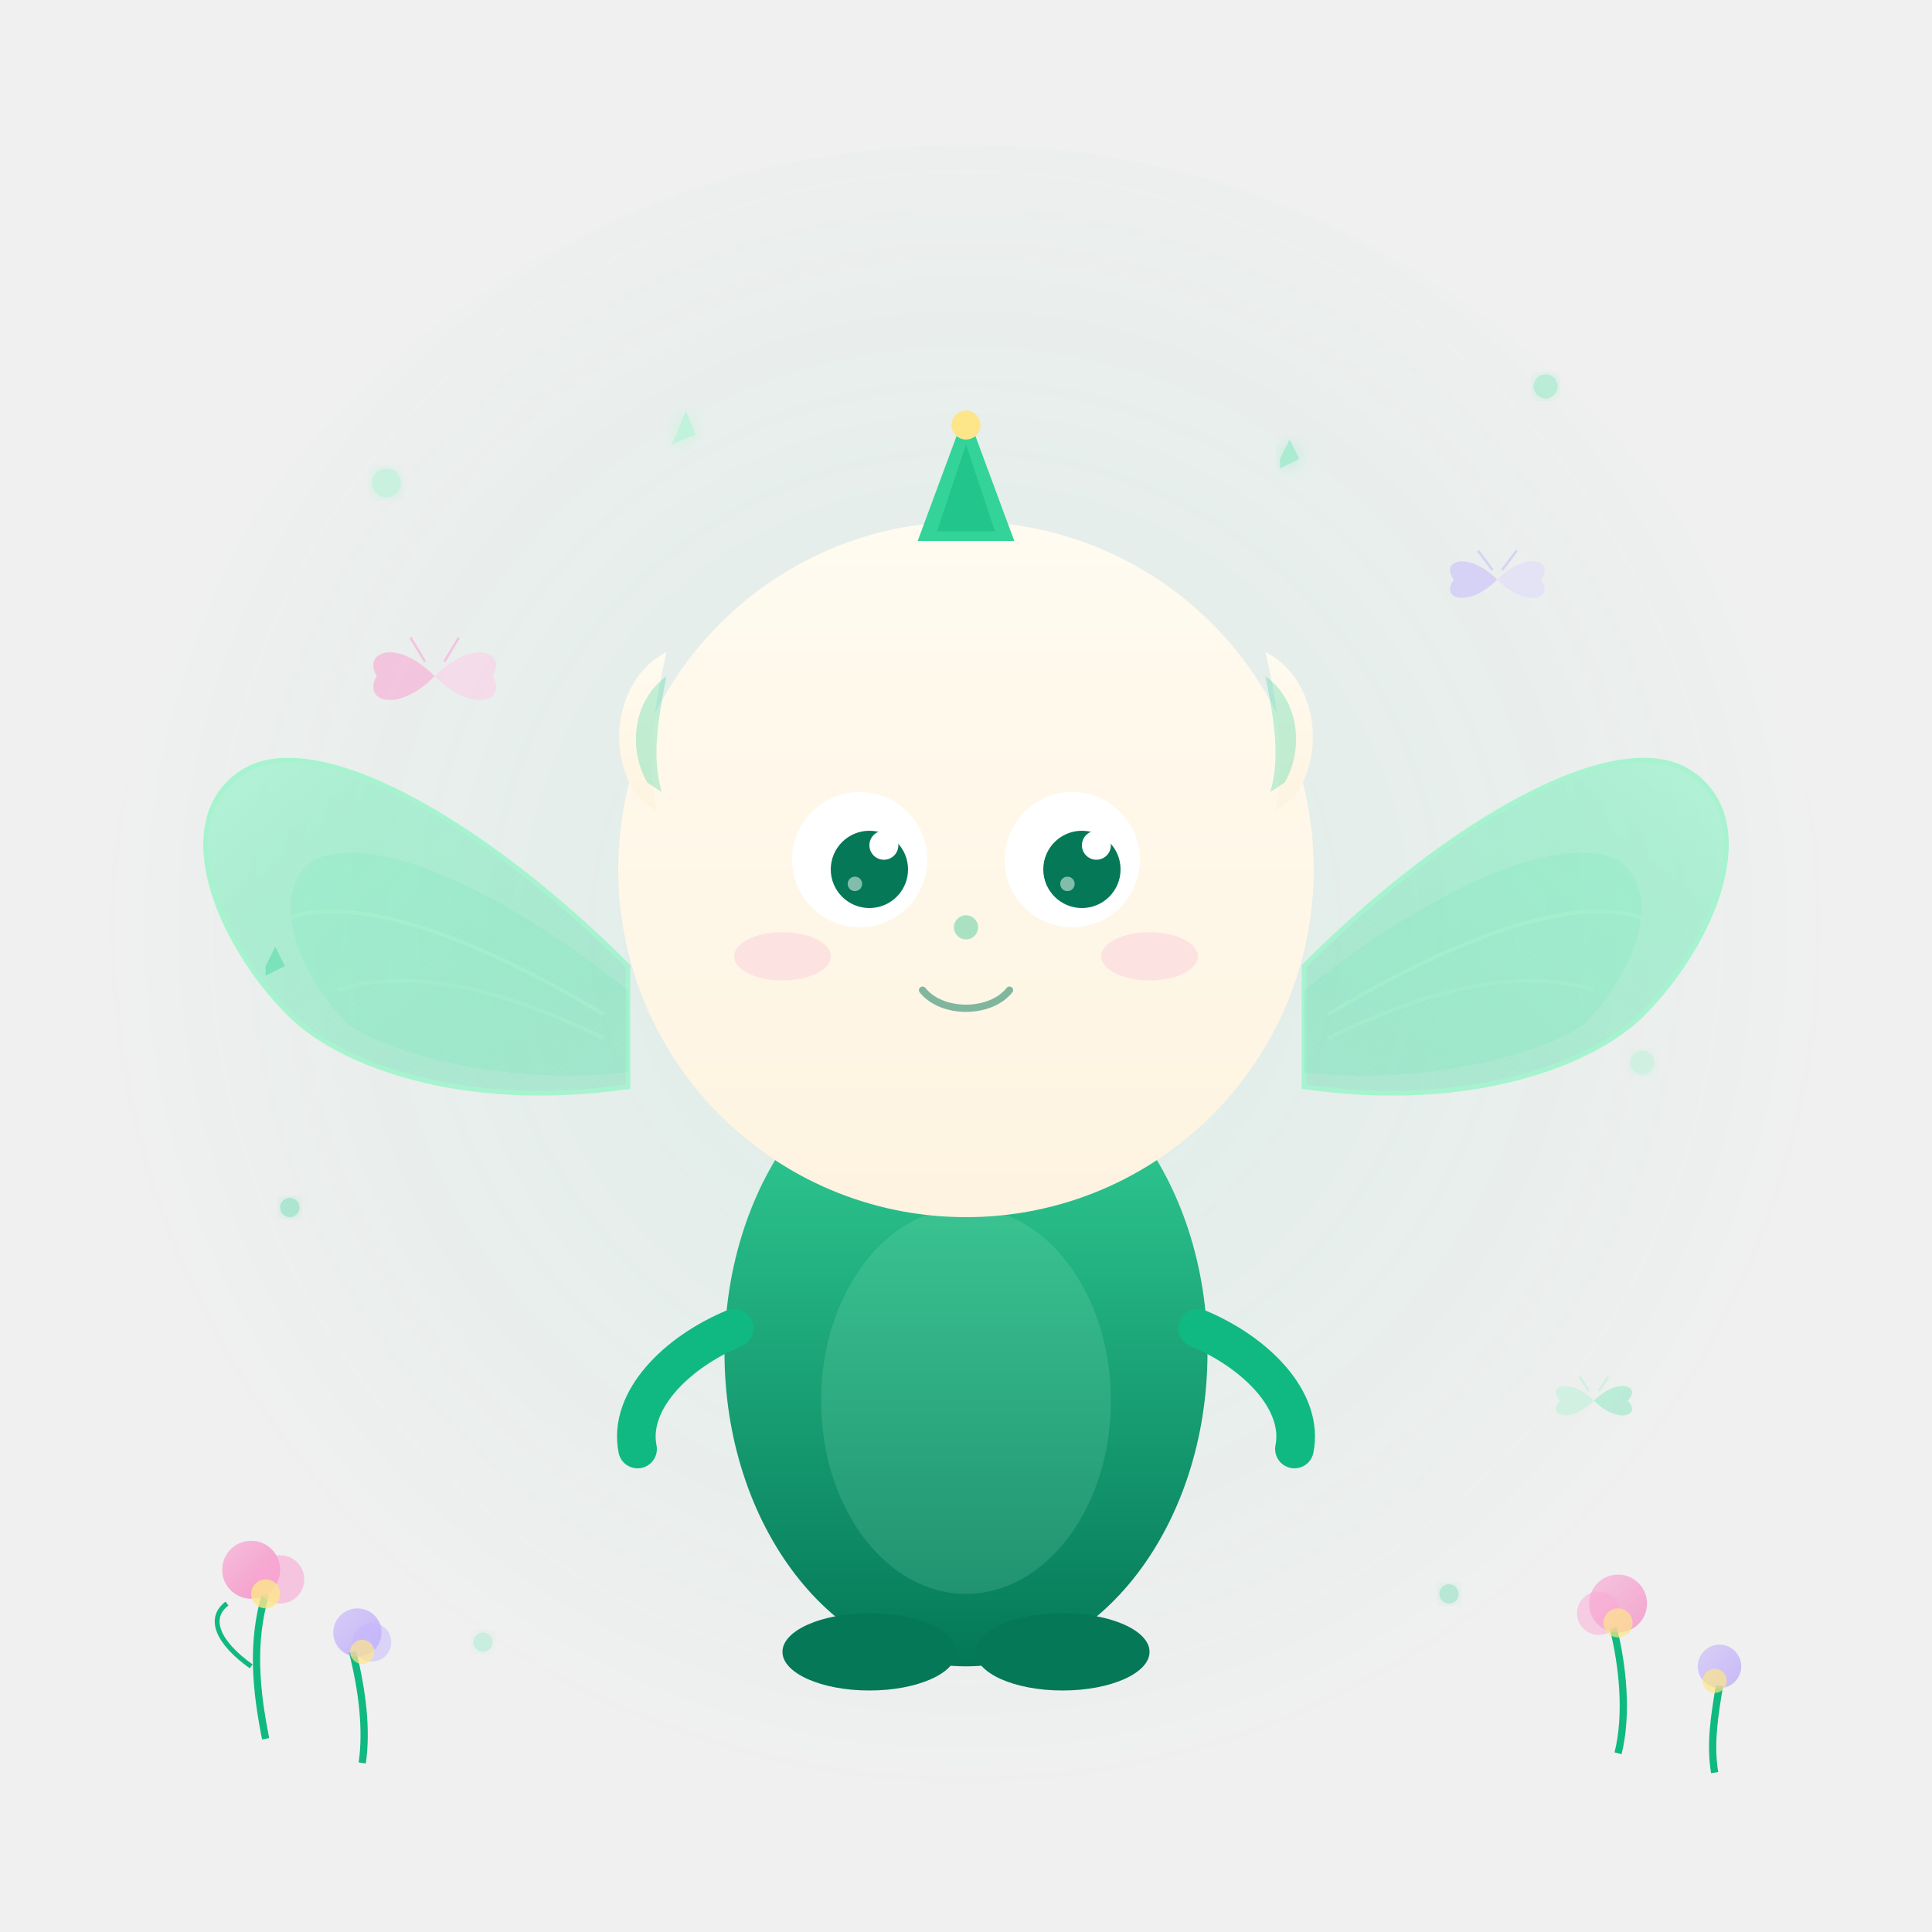
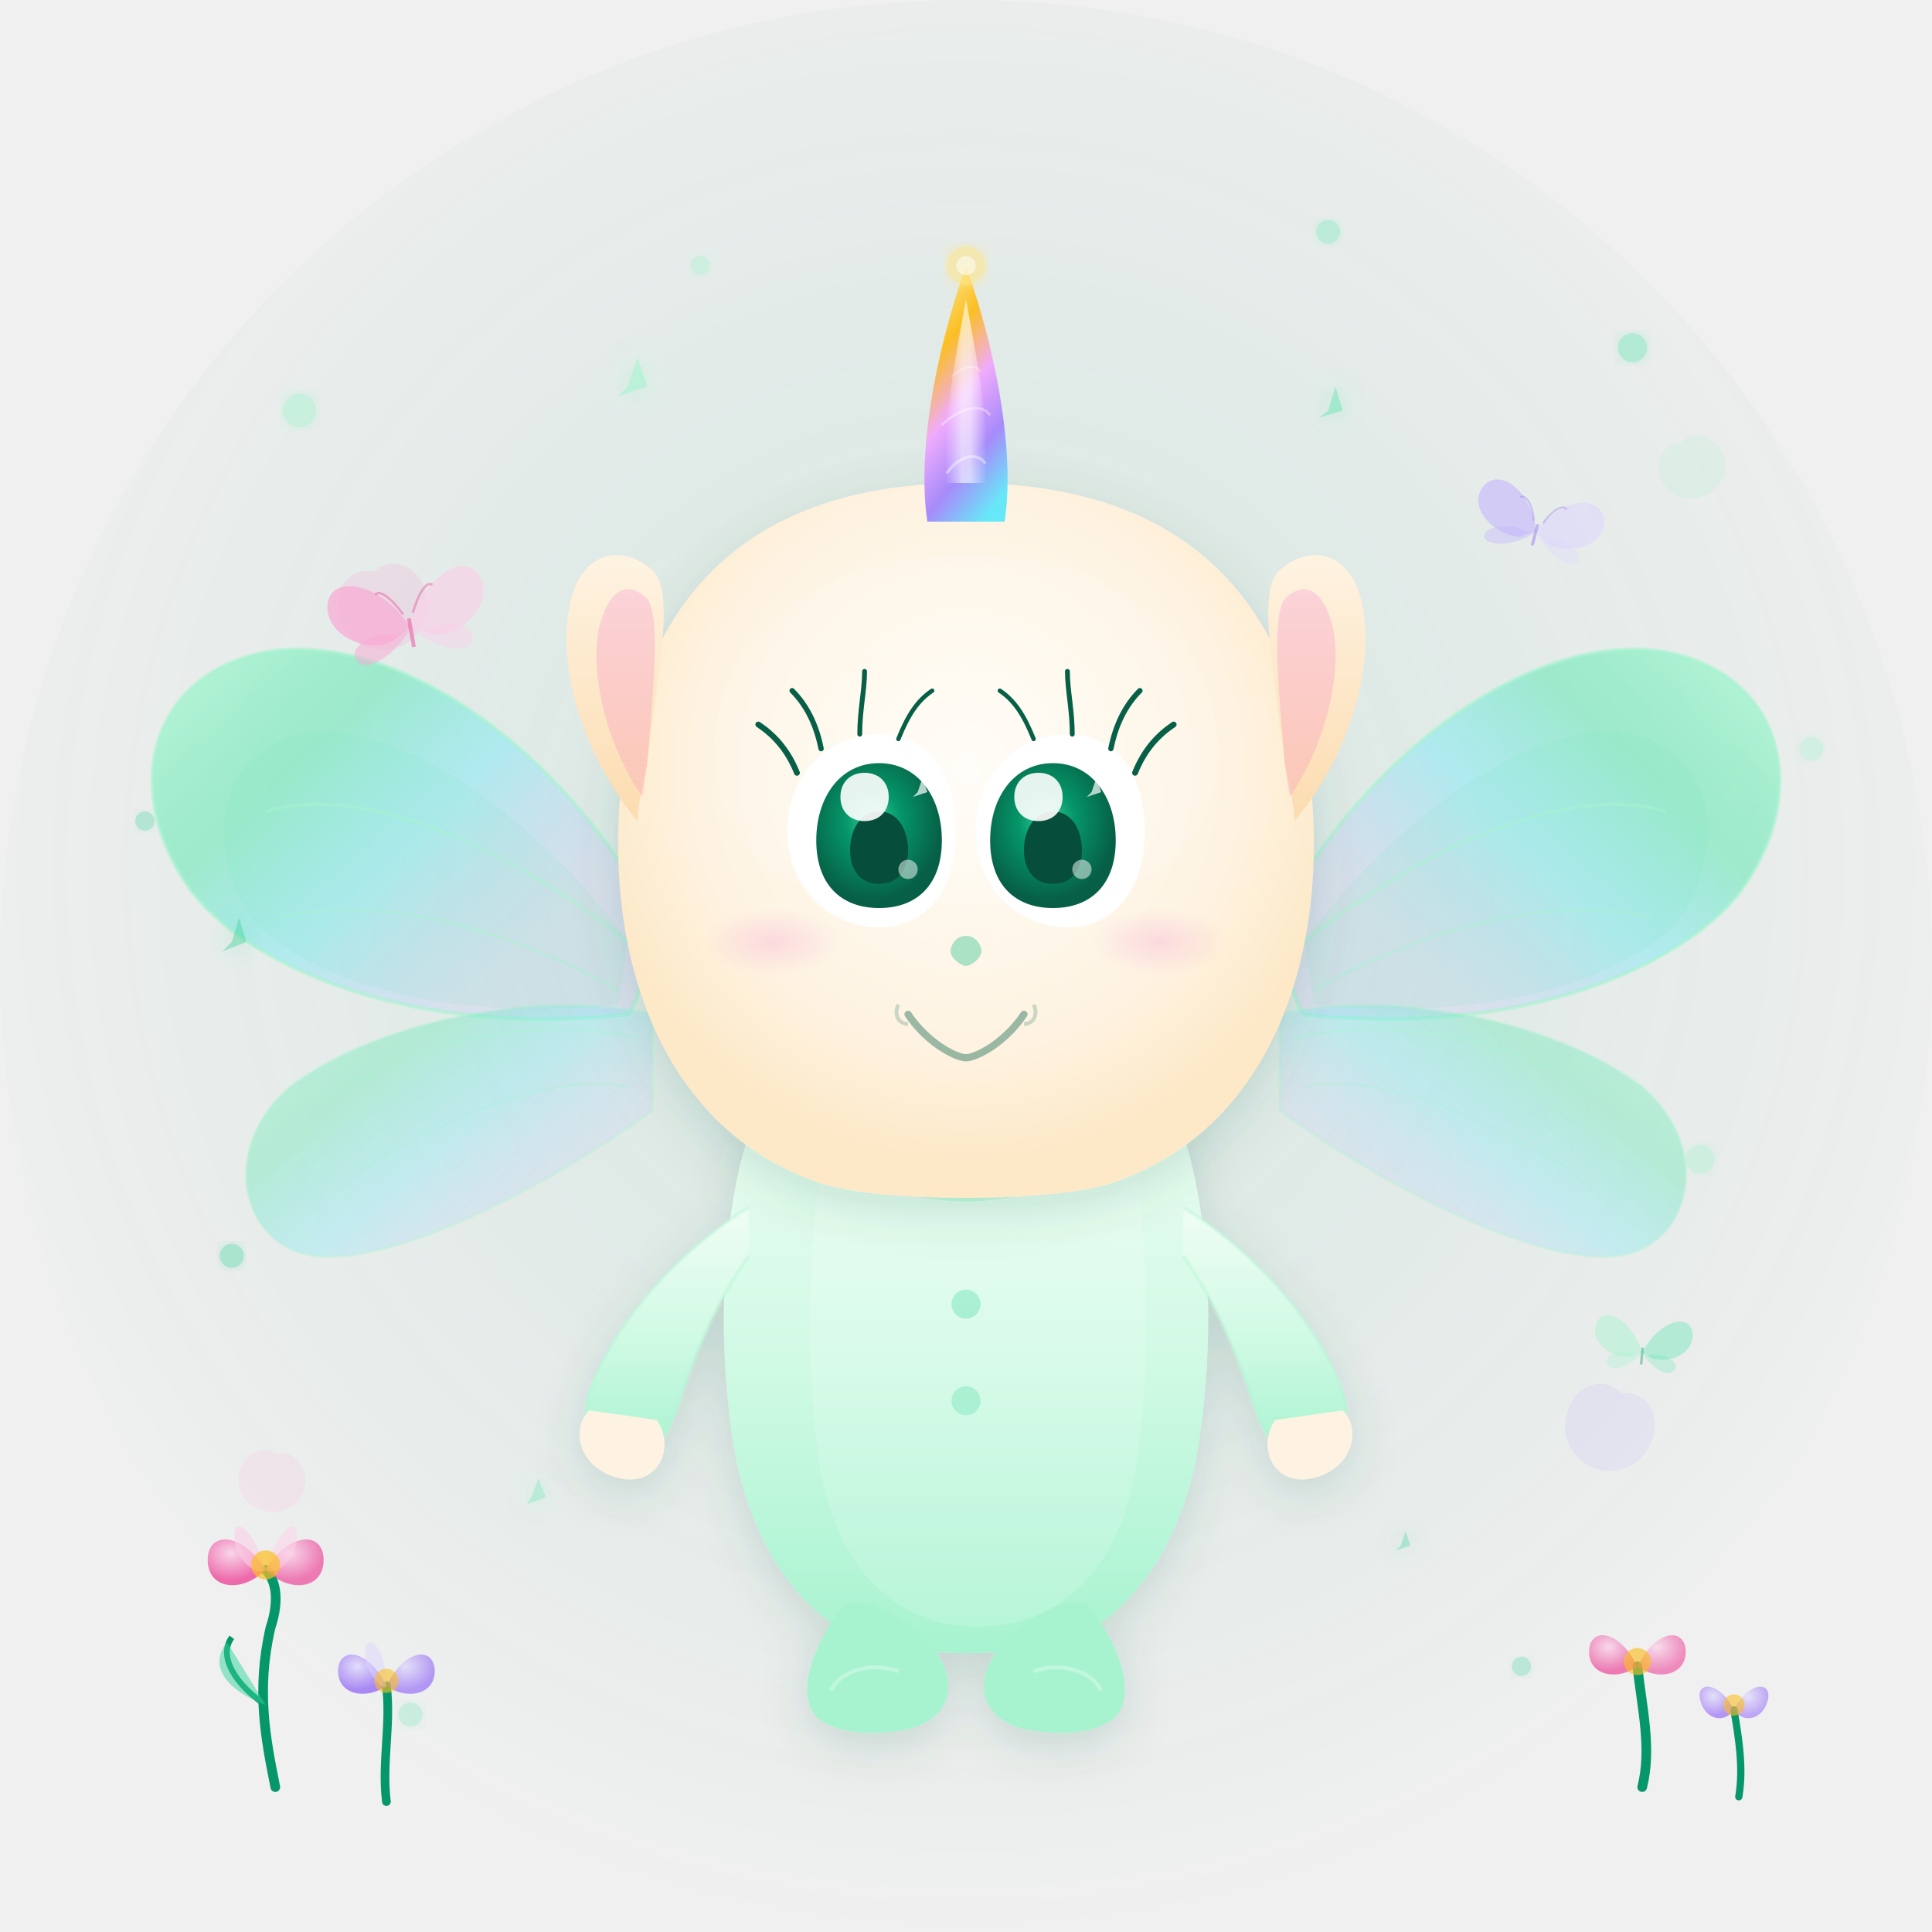
<svg xmlns="http://www.w3.org/2000/svg" viewBox="0 0 400 400" fill="none">
  <defs>
-     <linearGradient id="pucky-body" x1="0.5" y1="0" x2="0.5" y2="1">
+     <linearGradient id="pk-body" x1="0.5" y1="0" x2="0.5" y2="1">
+       <stop offset="0%" stop-color="#6EE7B7" />
+       <stop offset="40%" stop-color="#34D399" />
+       <stop offset="100%" stop-color="#059669" />
+     </linearGradient>
+     <radialGradient id="pk-face" cx="0.5" cy="0.4" r="0.55">
+       <stop offset="0%" stop-color="#FFFDF7" />
+       <stop offset="70%" stop-color="#FEF3E2" />
+       <stop offset="100%" stop-color="#FDE9C8" />
+     </radialGradient>
+     <linearGradient id="pk-horn" x1="0.3" y1="0" x2="0.7" y2="1">
+       <stop offset="0%" stop-color="#FDE68A" />
+       <stop offset="25%" stop-color="#FBBF24" />
+       <stop offset="50%" stop-color="#F0ABFC" />
+       <stop offset="75%" stop-color="#A78BFA" />
+       <stop offset="100%" stop-color="#67E8F9" />
+     </linearGradient>
+     <linearGradient id="pk-horn-shine" x1="0" y1="0" x2="1" y2="0">
+       <stop offset="0%" stop-color="white" stop-opacity="0" />
+       <stop offset="40%" stop-color="white" stop-opacity="0.6" />
+       <stop offset="60%" stop-color="white" stop-opacity="0.6" />
+       <stop offset="100%" stop-color="white" stop-opacity="0" />
+     </linearGradient>
+     <linearGradient id="pk-wingL" x1="0" y1="0.2" x2="0.8" y2="0.8">
+       <stop offset="0%" stop-color="#A7F3D0" stop-opacity="0.85" />
+       <stop offset="30%" stop-color="#6EE7B7" stop-opacity="0.6" />
+       <stop offset="60%" stop-color="#67E8F9" stop-opacity="0.4" />
+       <stop offset="100%" stop-color="#C4B5FD" stop-opacity="0.2" />
+     </linearGradient>
+     <linearGradient id="pk-wingR" x1="1" y1="0.2" x2="0.2" y2="0.8">
+       <stop offset="0%" stop-color="#A7F3D0" stop-opacity="0.85" />
+       <stop offset="30%" stop-color="#6EE7B7" stop-opacity="0.6" />
+       <stop offset="60%" stop-color="#67E8F9" stop-opacity="0.4" />
+       <stop offset="100%" stop-color="#C4B5FD" stop-opacity="0.2" />
+     </linearGradient>
+     <radialGradient id="pk-wingGlow" cx="0.5" cy="0.5" r="0.5">
+       <stop offset="0%" stop-color="#A7F3D0" stop-opacity="0.3" />
+       <stop offset="100%" stop-color="#34D399" stop-opacity="0" />
+     </radialGradient>
+     <radialGradient id="pk-bgGlow" cx="0.5" cy="0.45" r="0.55">
+       <stop offset="0%" stop-color="#10B981" stop-opacity="0.12" />
+       <stop offset="50%" stop-color="#059669" stop-opacity="0.06" />
+       <stop offset="100%" stop-color="#047857" stop-opacity="0" />
+     </radialGradient>
+     <radialGradient id="pk-iris" cx="0.45" cy="0.4" r="0.55">
      <stop offset="0%" stop-color="#34D399" />
-       <stop offset="100%" stop-color="#047857" />
-     </linearGradient>
-     <linearGradient id="pucky-face" x1="0.5" y1="0" x2="0.5" y2="1">
-       <stop offset="0%" stop-color="#FFFBF0" />
-       <stop offset="100%" stop-color="#FEF3E0" />
-     </linearGradient>
-     <linearGradient id="pucky-wing" x1="0" y1="0" x2="1" y2="1">
-       <stop offset="0%" stop-color="#A7F3D0" stop-opacity="0.8" />
-       <stop offset="50%" stop-color="#6EE7B7" stop-opacity="0.5" />
-       <stop offset="100%" stop-color="#34D399" stop-opacity="0.3" />
-     </linearGradient>
-     <linearGradient id="pucky-wing-r" x1="1" y1="0" x2="0" y2="1">
-       <stop offset="0%" stop-color="#A7F3D0" stop-opacity="0.8" />
-       <stop offset="50%" stop-color="#6EE7B7" stop-opacity="0.5" />
-       <stop offset="100%" stop-color="#34D399" stop-opacity="0.3" />
-     </linearGradient>
-     <radialGradient id="pucky-glow" cx="0.5" cy="0.45" r="0.5">
-       <stop offset="0%" stop-color="#34D399" stop-opacity="0.1" />
-       <stop offset="100%" stop-color="#10B981" stop-opacity="0" />
-     </radialGradient>
-     <linearGradient id="pucky-flower1" x1="0" y1="0" x2="1" y2="1">
-       <stop offset="0%" stop-color="#F9A8D4" />
-       <stop offset="100%" stop-color="#F472B6" />
-     </linearGradient>
-     <linearGradient id="pucky-flower2" x1="0" y1="0" x2="1" y2="1">
-       <stop offset="0%" stop-color="#C4B5FD" />
-       <stop offset="100%" stop-color="#A78BFA" />
-     </linearGradient>
-     <filter id="sparkle-glow">
-       <feGaussianBlur stdDeviation="2" result="blur" />
+       <stop offset="40%" stop-color="#059669" />
+       <stop offset="100%" stop-color="#065F46" />
+     </radialGradient>
+     <linearGradient id="pk-onesie" x1="0.5" y1="0" x2="0.5" y2="1">
+       <stop offset="0%" stop-color="#F0FDF4" />
+       <stop offset="50%" stop-color="#D1FAE5" />
+       <stop offset="100%" stop-color="#A7F3D0" />
+     </linearGradient>
+     <radialGradient id="pk-flowerPink" cx="0.4" cy="0.3" r="0.6">
+       <stop offset="0%" stop-color="#FBCFE8" />
+       <stop offset="100%" stop-color="#EC4899" />
+     </radialGradient>
+     <radialGradient id="pk-flowerPurple" cx="0.4" cy="0.3" r="0.6">
+       <stop offset="0%" stop-color="#DDD6FE" />
+       <stop offset="100%" stop-color="#8B5CF6" />
+     </radialGradient>
+     <filter id="pk-sparkle">
+       <feGaussianBlur stdDeviation="2.5" result="blur" />
      <feMerge>
        <feMergeNode in="blur" />
        <feMergeNode in="SourceGraphic" />
      </feMerge>
    </filter>
+     <filter id="pk-softGlow">
+       <feGaussianBlur stdDeviation="6" result="blur" />
+       <feMerge>
+         <feMergeNode in="blur" />
+         <feMergeNode in="SourceGraphic" />
+       </feMerge>
+     </filter>
+     <filter id="pk-shadow">
+       <feDropShadow dx="0" dy="3" stdDeviation="5" flood-color="#065F46" flood-opacity="0.15" />
+     </filter>
+     <linearGradient id="pk-ear" x1="0.5" y1="0" x2="0.5" y2="1">
+       <stop offset="0%" stop-color="#FEF3E2" />
+       <stop offset="100%" stop-color="#FCDCB0" />
+     </linearGradient>
+     <linearGradient id="pk-earInner" x1="0.5" y1="0" x2="0.5" y2="1">
+       <stop offset="0%" stop-color="#F9A8D4" stop-opacity="0.4" />
+       <stop offset="100%" stop-color="#F472B6" stop-opacity="0.2" />
+     </linearGradient>
+     <radialGradient id="pk-blush" cx="0.5" cy="0.5" r="0.5">
+       <stop offset="0%" stop-color="#F9A8D4" stop-opacity="0.35" />
+       <stop offset="100%" stop-color="#F9A8D4" stop-opacity="0" />
+     </radialGradient>
  </defs>
-   <circle cx="200" cy="210" r="180" fill="url(#pucky-glow)" />
-   <circle cx="80" cy="100" r="3" fill="#A7F3D0" opacity="0.5" filter="url(#sparkle-glow)" />
-   <circle cx="320" cy="80" r="2.5" fill="#6EE7B7" opacity="0.4" filter="url(#sparkle-glow)" />
-   <circle cx="60" cy="250" r="2" fill="#34D399" opacity="0.35" filter="url(#sparkle-glow)" />
-   <circle cx="340" cy="220" r="2.5" fill="#A7F3D0" opacity="0.4" filter="url(#sparkle-glow)" />
-   <circle cx="100" cy="340" r="2" fill="#6EE7B7" opacity="0.3" filter="url(#sparkle-glow)" />
-   <circle cx="300" cy="330" r="2" fill="#34D399" opacity="0.3" filter="url(#sparkle-glow)" />
-   <g transform="translate(55, 340)">
-     <path d="M0 20 C-2 10, -3 0, 0 -10" stroke="#10B981" stroke-width="1.5" fill="none" />
-     <path d="M-3 5 C-10 0, -12 -5, -8 -8" stroke="#10B981" stroke-width="1" fill="none" />
-     <circle cx="-3" cy="-15" r="6" fill="url(#pucky-flower1)" opacity="0.7" />
-     <circle cx="3" cy="-13" r="5" fill="#F9A8D4" opacity="0.6" />
-     <circle cx="0" cy="-10" r="3" fill="#FDE68A" opacity="0.8" />
-   </g>
-   <g transform="translate(75, 350)">
-     <path d="M0 15 C1 8, 0 0, -2 -8" stroke="#10B981" stroke-width="1.5" fill="none" />
-     <circle cx="-1" cy="-12" r="5" fill="url(#pucky-flower2)" opacity="0.6" />
-     <circle cx="2" cy="-10" r="4" fill="#C4B5FD" opacity="0.5" />
-     <circle cx="0" cy="-8" r="2.5" fill="#FDE68A" opacity="0.7" />
-   </g>
-   <g transform="translate(335, 345)">
-     <path d="M0 18 C2 10, 1 0, -1 -8" stroke="#10B981" stroke-width="1.5" fill="none" />
-     <circle cx="0" cy="-13" r="6" fill="url(#pucky-flower1)" opacity="0.6" />
-     <circle cx="-4" cy="-11" r="4.5" fill="#F9A8D4" opacity="0.5" />
-     <circle cx="0" cy="-9" r="3" fill="#FDE68A" opacity="0.7" />
-   </g>
-   <g transform="translate(355, 355)">
-     <path d="M0 12 C-1 6, 0 0, 1 -6" stroke="#10B981" stroke-width="1.5" fill="none" />
-     <circle cx="1" cy="-10" r="4.5" fill="url(#pucky-flower2)" opacity="0.55" />
-     <circle cx="0" cy="-7" r="2.5" fill="#FDE68A" opacity="0.7" />
-   </g>
-   <path d="M130 200 C100 170, 65 150, 50 160 C35 170, 45 195, 60 210 C70 220, 95 230, 130 225 Z" fill="url(#pucky-wing)" stroke="#A7F3D0" stroke-width="1" />
-   <path d="M130 205 C105 185, 78 172, 65 178 C55 185, 62 202, 72 212 C80 218, 105 225, 130 222 Z" fill="#6EE7B7" opacity="0.2" />
-   <path d="M125 210 C100 195, 75 185, 60 190" stroke="#A7F3D0" stroke-width="0.8" fill="none" opacity="0.5" />
-   <path d="M125 215 C105 205, 85 200, 70 205" stroke="#A7F3D0" stroke-width="0.8" fill="none" opacity="0.4" />
-   <path d="M270 200 C300 170, 335 150, 350 160 C365 170, 355 195, 340 210 C330 220, 305 230, 270 225 Z" fill="url(#pucky-wing-r)" stroke="#A7F3D0" stroke-width="1" />
-   <path d="M270 205 C295 185, 322 172, 335 178 C345 185, 338 202, 328 212 C320 218, 295 225, 270 222 Z" fill="#6EE7B7" opacity="0.2" />
-   <path d="M275 210 C300 195, 325 185, 340 190" stroke="#A7F3D0" stroke-width="0.8" fill="none" opacity="0.5" />
-   <path d="M275 215 C295 205, 315 200, 330 205" stroke="#A7F3D0" stroke-width="0.8" fill="none" opacity="0.4" />
-   <ellipse cx="200" cy="280" rx="50" ry="65" fill="url(#pucky-body)" />
-   <ellipse cx="200" cy="290" rx="30" ry="40" fill="#A7F3D0" opacity="0.15" />
-   <circle cx="200" cy="180" r="72" fill="url(#pucky-face)" />
-   <path d="M190 112 L200 85 L210 112" fill="#34D399" />
-   <path d="M194 110 L200 92 L206 110" fill="#10B981" opacity="0.5" />
-   <circle cx="200" cy="88" r="3" fill="#FDE68A" />
-   <circle cx="178" cy="178" r="14" fill="white" />
-   <circle cx="222" cy="178" r="14" fill="white" />
-   <circle cx="180" cy="180" r="8" fill="#047857" />
-   <circle cx="224" cy="180" r="8" fill="#047857" />
-   <circle cx="183" cy="175" r="3" fill="white" />
-   <circle cx="227" cy="175" r="3" fill="white" />
-   <circle cx="177" cy="183" r="1.5" fill="white" opacity="0.5" />
-   <circle cx="221" cy="183" r="1.5" fill="white" opacity="0.5" />
-   <path d="M186 173 L187 171 L188 173 L190 172 L188 173 L189 175 L188 173 L186 174 Z" fill="white" opacity="0.8" />
-   <path d="M230 173 L231 171 L232 173 L234 172 L232 173 L233 175 L232 173 L230 174 Z" fill="white" opacity="0.8" />
-   <ellipse cx="162" cy="198" rx="10" ry="5" fill="#F9A8D4" opacity="0.25" />
-   <ellipse cx="238" cy="198" rx="10" ry="5" fill="#F9A8D4" opacity="0.25" />
-   <circle cx="200" cy="192" r="2.5" fill="#10B981" opacity="0.35" />
-   <path d="M191 205 C195 210, 205 210, 209 205" stroke="#047857" stroke-width="1.5" fill="none" stroke-linecap="round" opacity="0.5" />
-   <path d="M132 165 C125 155, 128 140, 138 135 C135 148, 134 158, 136 168 Z" fill="url(#pucky-face)" />
-   <path d="M268 165 C275 155, 272 140, 262 135 C265 148, 266 158, 264 168 Z" fill="url(#pucky-face)" />
-   <path d="M134 162 C130 155, 131 145, 138 140 C136 150, 135 157, 137 164 Z" fill="#34D399" opacity="0.3" />
-   <path d="M266 162 C270 155, 269 145, 262 140 C264 150, 265 157, 263 164 Z" fill="#34D399" opacity="0.3" />
-   <path d="M152 275 C140 280, 130 290, 132 300" stroke="#10B981" stroke-width="8" fill="none" stroke-linecap="round" />
-   <path d="M248 275 C260 280, 270 290, 268 300" stroke="#10B981" stroke-width="8" fill="none" stroke-linecap="round" />
-   <ellipse cx="180" cy="342" rx="18" ry="8" fill="#047857" />
-   <ellipse cx="220" cy="342" rx="18" ry="8" fill="#047857" />
-   <g transform="translate(90, 140)" opacity="0.6">
-     <path d="M0 0 C-8 -8, -15 -5, -12 0 C-15 5, -8 8, 0 0 Z" fill="#F9A8D4" />
-     <path d="M0 0 C8 -8, 15 -5, 12 0 C15 5, 8 8, 0 0 Z" fill="#FBCFE8" />
-     <line x1="-2" y1="-3" x2="-5" y2="-8" stroke="#F9A8D4" stroke-width="0.5" />
-     <line x1="2" y1="-3" x2="5" y2="-8" stroke="#F9A8D4" stroke-width="0.5" />
-   </g>
-   <g transform="translate(310, 120)" opacity="0.5">
-     <path d="M0 0 C-6 -6, -12 -4, -9 0 C-12 4, -6 6, 0 0 Z" fill="#C4B5FD" />
-     <path d="M0 0 C6 -6, 12 -4, 9 0 C12 4, 6 6, 0 0 Z" fill="#DDD6FE" />
-     <line x1="-1" y1="-2" x2="-4" y2="-6" stroke="#C4B5FD" stroke-width="0.5" />
-     <line x1="1" y1="-2" x2="4" y2="-6" stroke="#C4B5FD" stroke-width="0.5" />
-   </g>
-   <g transform="translate(330, 290)" opacity="0.4">
-     <path d="M0 0 C-5 -5, -10 -3, -7 0 C-10 3, -5 5, 0 0 Z" fill="#A7F3D0" />
-     <path d="M0 0 C5 -5, 10 -3, 7 0 C10 3, 5 5, 0 0 Z" fill="#6EE7B7" />
-     <line x1="-1" y1="-2" x2="-3" y2="-5" stroke="#A7F3D0" stroke-width="0.5" />
-     <line x1="1" y1="-2" x2="3" y2="-5" stroke="#A7F3D0" stroke-width="0.5" />
-   </g>
-   <path d="M140 90 L142 85 L144 90 L149 88 L144 90 L146 95 L144 90 L139 92 Z" fill="#A7F3D0" opacity="0.6" filter="url(#sparkle-glow)" />
-   <path d="M265 95 L267 91 L269 95 L273 93 L269 95 L271 99 L269 95 L265 97 Z" fill="#6EE7B7" opacity="0.5" filter="url(#sparkle-glow)" />
-   <path d="M55 200 L57 196 L59 200 L63 198 L59 200 L61 204 L59 200 L55 202 Z" fill="#34D399" opacity="0.4" />
-   <path d="M350 170 L351 167 L352 170 L355 169 L352 170 L353 173 L352 170 L349 171 Z" fill="#A7F3D0" opacity="0.4" />
+   <circle cx="200" cy="200" r="200" fill="url(#pk-bgGlow)" />
+   <circle cx="62" cy="85" r="3.5" fill="#A7F3D0" opacity="0.5" filter="url(#pk-sparkle)" />
+   <circle cx="338" cy="72" r="3" fill="#6EE7B7" opacity="0.45" filter="url(#pk-sparkle)" />
+   <circle cx="48" cy="260" r="2.5" fill="#34D399" opacity="0.35" filter="url(#pk-sparkle)" />
+   <circle cx="352" cy="240" r="3" fill="#A7F3D0" opacity="0.4" filter="url(#pk-sparkle)" />
+   <circle cx="85" cy="355" r="2.5" fill="#6EE7B7" opacity="0.3" filter="url(#pk-sparkle)" />
+   <circle cx="315" cy="345" r="2" fill="#34D399" opacity="0.28" filter="url(#pk-sparkle)" />
+   <circle cx="145" cy="55" r="2" fill="#A7F3D0" opacity="0.4" filter="url(#pk-sparkle)" />
+   <circle cx="275" cy="48" r="2.5" fill="#6EE7B7" opacity="0.35" filter="url(#pk-sparkle)" />
+   <circle cx="30" cy="170" r="2" fill="#34D399" opacity="0.3" filter="url(#pk-sparkle)" />
+   <circle cx="375" cy="155" r="2.5" fill="#A7F3D0" opacity="0.35" filter="url(#pk-sparkle)" />
+   <g opacity="0.45">
+     <path d="M72 130 C68 122, 74 115, 80 118 C86 115, 92 122, 88 130 C84 136, 76 136, 72 130Z" fill="#F9A8D4" opacity="0.5" transform="rotate(-15 80 128)" />
+     <path d="M325 300 C321 292, 327 285, 333 288 C339 285, 345 292, 341 300 C337 306, 329 306, 325 300Z" fill="#C4B5FD" opacity="0.4" transform="rotate(20 333 296)" />
+     <path d="M50 310 C47 304, 52 299, 56 301 C60 299, 65 304, 62 310 C59 314, 53 314, 50 310Z" fill="#F9A8D4" opacity="0.35" transform="rotate(10 56 308)" />
+     <path d="M345 100 C342 94, 347 89, 351 91 C355 89, 360 94, 357 100 C354 104, 348 104, 345 100Z" fill="#A7F3D0" opacity="0.4" transform="rotate(-25 351 98)" />
+   </g>
+   <g transform="translate(55, 345)">
+     <path d="M2 25 C0 15, -2 5, 1 -8 C3 -14, 2 -18, 0 -20" stroke="#059669" stroke-width="2" fill="none" stroke-linecap="round" />
+     <path d="M0 8 C-6 4, -10 -2, -7 -6" stroke="#059669" stroke-width="1.2" fill="none" />
+     <path d="M0 8 C-8 5, -12 0, -8 -5" fill="#34D399" opacity="0.5" />
+     <path d="M0 -20 C-5 -28, -12 -28, -12 -22 C-12 -16, -5 -15, 0 -20Z" fill="url(#pk-flowerPink)" opacity="0.8" />
+     <path d="M0 -20 C5 -28, 12 -28, 12 -22 C12 -16, 5 -15, 0 -20Z" fill="url(#pk-flowerPink)" opacity="0.7" />
+     <path d="M0 -20 C-3 -30, -8 -32, -6 -24 C-4 -20, -1 -19, 0 -20Z" fill="#FBCFE8" opacity="0.6" />
+     <path d="M0 -20 C3 -30, 8 -32, 6 -24 C4 -20, 1 -19, 0 -20Z" fill="#FBCFE8" opacity="0.5" />
+     <circle cx="0" cy="-21" r="3" fill="#FBBF24" opacity="0.7" />
+   </g>
+   <g transform="translate(80, 355)">
+     <path d="M0 18 C-1 10, 1 2, 0 -6" stroke="#059669" stroke-width="1.8" fill="none" stroke-linecap="round" />
+     <path d="M0 -6 C-4 -14, -10 -14, -10 -9 C-10 -4, -4 -3, 0 -6Z" fill="url(#pk-flowerPurple)" opacity="0.7" />
+     <path d="M0 -6 C4 -14, 10 -14, 10 -9 C10 -4, 4 -3, 0 -6Z" fill="url(#pk-flowerPurple)" opacity="0.6" />
+     <path d="M0 -6 C0 -16, -6 -18, -4 -10 C-2 -6, 0 -5, 0 -6Z" fill="#DDD6FE" opacity="0.5" />
+     <circle cx="0" cy="-7" r="2.5" fill="#FBBF24" opacity="0.6" />
+   </g>
+   <g transform="translate(340, 350)">
+     <path d="M0 20 C2 12, 0 4, -1 -5" stroke="#059669" stroke-width="2" fill="none" stroke-linecap="round" />
+     <path d="M-1 -5 C-5 -13, -11 -13, -11 -8 C-11 -3, -5 -2, -1 -5Z" fill="url(#pk-flowerPink)" opacity="0.7" />
+     <path d="M-1 -5 C3 -13, 9 -13, 9 -8 C9 -3, 3 -2, -1 -5Z" fill="url(#pk-flowerPink)" opacity="0.6" />
+     <circle cx="-1" cy="-6" r="2.8" fill="#FBBF24" opacity="0.65" />
+   </g>
+   <g transform="translate(360, 358)">
+     <path d="M0 14 C1 8, 0 2, -1 -4" stroke="#059669" stroke-width="1.5" fill="none" stroke-linecap="round" />
+     <path d="M-1 -4 C-4 -10, -9 -10, -8 -6 C-7 -2, -3 -1, -1 -4Z" fill="url(#pk-flowerPurple)" opacity="0.6" />
+     <path d="M-1 -4 C2 -10, 7 -10, 6 -6 C5 -2, 1 -1, -1 -4Z" fill="url(#pk-flowerPurple)" opacity="0.5" />
+     <circle cx="-1" cy="-5" r="2.2" fill="#FBBF24" opacity="0.6" />
+   </g>
+   <path d="M135 190 C120 160, 85 130, 55 135 C30 140, 25 165, 40 185 C52 200, 85 215, 130 210 C132 208, 134 200, 135 190Z" fill="url(#pk-wingL)" stroke="#A7F3D0" stroke-width="0.8" stroke-opacity="0.6" />
+   <path d="M135 210 C115 205, 80 210, 60 225 C45 238, 50 258, 65 260 C80 262, 110 248, 135 230Z" fill="url(#pk-wingL)" opacity="0.7" stroke="#A7F3D0" stroke-width="0.6" stroke-opacity="0.4" />
+   <path d="M130 195 C112 170, 82 148, 62 152 C45 156, 42 175, 52 190 C62 202, 90 212, 128 208Z" fill="#6EE7B7" opacity="0.12" />
+   <path d="M130 195 C105 175, 75 162, 55 168" stroke="#A7F3D0" stroke-width="0.7" fill="none" opacity="0.5" />
+   <path d="M128 205 C105 192, 78 185, 58 190" stroke="#A7F3D0" stroke-width="0.6" fill="none" opacity="0.4" />
+   <path d="M132 215 C112 210, 85 215, 68 228" stroke="#A7F3D0" stroke-width="0.5" fill="none" opacity="0.35" />
+   <path d="M130 225 C115 222, 95 230, 75 242" stroke="#A7F3D0" stroke-width="0.5" fill="none" opacity="0.3" />
+   <path d="M265 190 C280 160, 315 130, 345 135 C370 140, 375 165, 360 185 C348 200, 315 215, 270 210 C268 208, 266 200, 265 190Z" fill="url(#pk-wingR)" stroke="#A7F3D0" stroke-width="0.8" stroke-opacity="0.6" />
+   <path d="M265 210 C285 205, 320 210, 340 225 C355 238, 350 258, 335 260 C320 262, 290 248, 265 230Z" fill="url(#pk-wingR)" opacity="0.7" stroke="#A7F3D0" stroke-width="0.6" stroke-opacity="0.4" />
+   <path d="M270 195 C288 170, 318 148, 338 152 C355 156, 358 175, 348 190 C338 202, 310 212, 272 208Z" fill="#6EE7B7" opacity="0.12" />
+   <path d="M270 195 C295 175, 325 162, 345 168" stroke="#A7F3D0" stroke-width="0.7" fill="none" opacity="0.5" />
+   <path d="M272 205 C295 192, 322 185, 342 190" stroke="#A7F3D0" stroke-width="0.6" fill="none" opacity="0.4" />
+   <path d="M268 215 C288 210, 315 215, 332 228" stroke="#A7F3D0" stroke-width="0.5" fill="none" opacity="0.35" />
+   <path d="M270 225 C285 222, 305 230, 325 242" stroke="#A7F3D0" stroke-width="0.5" fill="none" opacity="0.3" />
+   <g filter="url(#pk-shadow)">
+     <path d="M155 235 C150 250, 148 275, 152 300 C155 318, 165 335, 180 340 C190 343, 210 343, 220 340 C235 335, 245 318, 248 300 C252 275, 250 250, 245 235 C235 225, 215 220, 200 220 C185 220, 165 225, 155 235Z" fill="url(#pk-onesie)" />
+     <path d="M170 240 C168 255, 166 280, 170 305 C173 320, 180 332, 195 336 C200 337, 205 337, 210 336 C225 332, 232 320, 235 305 C239 280, 237 255, 235 240 C228 233, 212 228, 200 228 C188 228, 172 233, 170 240Z" fill="white" opacity="0.15" />
+     <path d="M168 238 C175 244, 190 248, 200 248 C210 248, 225 244, 232 238" stroke="#A7F3D0" stroke-width="1.5" fill="none" opacity="0.5" />
+     <circle cx="200" cy="270" r="3" fill="#34D399" opacity="0.3" />
+     <circle cx="200" cy="290" r="3" fill="#34D399" opacity="0.25" />
+     <path d="M155 250 C142 258, 128 272, 122 288 C120 294, 122 300, 128 302 C134 304, 138 298, 140 292 C144 280, 148 270, 155 260" fill="url(#pk-onesie)" stroke="#A7F3D0" stroke-width="0.8" stroke-opacity="0.3" />
+     <path d="M245 250 C258 258, 272 272, 278 288 C280 294, 278 300, 272 302 C266 304, 262 298, 260 292 C256 280, 252 270, 245 260" fill="url(#pk-onesie)" stroke="#A7F3D0" stroke-width="0.8" stroke-opacity="0.3" />
+     <path d="M122 292 C118 296, 120 304, 128 306 C136 308, 140 300, 136 294" fill="#FEF3E2" />
+     <path d="M278 292 C282 296, 280 304, 272 306 C264 308, 260 300, 264 294" fill="#FEF3E2" />
+     <path d="M175 332 C170 338, 165 348, 168 354 C170 358, 178 360, 188 358 C196 356, 198 350, 195 344 C192 338, 185 334, 180 332" fill="#A7F3D0" />
+     <path d="M225 332 C230 338, 235 348, 232 354 C230 358, 222 360, 212 358 C204 356, 202 350, 205 344 C208 338, 215 334, 220 332" fill="#A7F3D0" />
+     <path d="M172 350 C174 346, 180 344, 186 346" stroke="white" stroke-width="0.8" fill="none" opacity="0.3" />
+     <path d="M228 350 C226 346, 220 344, 214 346" stroke="white" stroke-width="0.8" fill="none" opacity="0.3" />
+   </g>
+   <g filter="url(#pk-shadow)">
+     <path d="M128 175 C128 132, 148 100, 200 100 C252 100, 272 132, 272 175 C272 205, 260 235, 230 245 C218 249, 182 249, 170 245 C140 235, 128 205, 128 175Z" fill="url(#pk-face)" />
+     <path d="M148 155 C148 135, 165 115, 200 115 C235 115, 252 135, 252 155 C252 170, 245 180, 230 185 C218 188, 182 188, 170 185 C155 180, 148 170, 148 155Z" fill="white" opacity="0.12" />
+   </g>
+   <path d="M132 170 C122 158, 115 140, 118 125 C120 115, 128 112, 135 118 C140 122, 136 140, 134 158 C133 163, 132 167, 132 170Z" fill="url(#pk-ear)" />
+   <path d="M133 165 C126 155, 122 140, 124 130 C126 122, 130 120, 134 124 C137 128, 135 145, 134 158Z" fill="url(#pk-earInner)" />
+   <path d="M268 170 C278 158, 285 140, 282 125 C280 115, 272 112, 265 118 C260 122, 264 140, 266 158 C267 163, 268 167, 268 170Z" fill="url(#pk-ear)" />
+   <path d="M267 165 C274 155, 278 140, 276 130 C274 122, 270 120, 266 124 C263 128, 265 145, 266 158Z" fill="url(#pk-earInner)" />
+   <path d="M192 108 C190 95, 193 75, 200 55 C207 75, 210 95, 208 108" fill="url(#pk-horn)" />
+   <path d="M196 100 C195 90, 197 78, 200 62 C203 78, 205 90, 204 100" fill="url(#pk-horn-shine)" />
+   <path d="M196 98 C198 95, 202 93, 204 96" stroke="white" stroke-width="0.6" fill="none" opacity="0.4" />
+   <path d="M195 88 C198 85, 203 83, 205 86" stroke="white" stroke-width="0.5" fill="none" opacity="0.35" />
+   <path d="M197 78 C199 76, 202 75, 203 77" stroke="white" stroke-width="0.4" fill="none" opacity="0.3" />
+   <circle cx="200" cy="55" r="4" fill="#FDE68A" opacity="0.6" filter="url(#pk-sparkle)" />
+   <circle cx="200" cy="55" r="2" fill="white" opacity="0.5" />
+   <g>
+     <path d="M163 172 C163 160, 172 152, 182 152 C192 152, 198 160, 198 172 C198 184, 192 192, 182 192 C172 192, 163 184, 163 172Z" fill="white" />
+     <path d="M169 174 C169 165, 174 158, 182 158 C190 158, 195 165, 195 174 C195 183, 190 188, 182 188 C174 188, 169 183, 169 174Z" fill="url(#pk-iris)" />
+     <path d="M176 176 C176 172, 178 168, 182 168 C186 168, 188 172, 188 176 C188 180, 186 183, 182 183 C178 183, 176 180, 176 176Z" fill="#064E3B" />
+     <path d="M174 165 C174 162, 176 160, 179 160 C182 160, 184 162, 184 165 C184 168, 182 170, 179 170 C176 170, 174 168, 174 165Z" fill="white" opacity="0.9" />
+     <circle cx="188" cy="180" r="2" fill="white" opacity="0.5" />
+     <path d="M165 160 C163 155, 160 152, 157 150" stroke="#065F46" stroke-width="1.2" fill="none" stroke-linecap="round" />
+     <path d="M170 155 C169 150, 167 146, 164 143" stroke="#065F46" stroke-width="1.1" fill="none" stroke-linecap="round" />
+     <path d="M178 152 C178 147, 179 143, 179 139" stroke="#065F46" stroke-width="1" fill="none" stroke-linecap="round" />
+     <path d="M186 153 C188 148, 190 145, 193 143" stroke="#065F46" stroke-width="0.9" fill="none" stroke-linecap="round" />
+     <path d="M190 164 L191 161 L192 164 L195 163 L192 164 L193 167 L192 164 L189 165Z" fill="white" opacity="0.7" />
+   </g>
+   <g>
+     <path d="M202 172 C202 160, 211 152, 221 152 C231 152, 237 160, 237 172 C237 184, 231 192, 221 192 C211 192, 202 184, 202 172Z" fill="white" />
+     <path d="M205 174 C205 165, 210 158, 218 158 C226 158, 231 165, 231 174 C231 183, 226 188, 218 188 C210 188, 205 183, 205 174Z" fill="url(#pk-iris)" />
+     <path d="M212 176 C212 172, 214 168, 218 168 C222 168, 224 172, 224 176 C224 180, 222 183, 218 183 C214 183, 212 180, 212 176Z" fill="#064E3B" />
+     <path d="M210 165 C210 162, 212 160, 215 160 C218 160, 220 162, 220 165 C220 168, 218 170, 215 170 C212 170, 210 168, 210 165Z" fill="white" opacity="0.9" />
+     <circle cx="224" cy="180" r="2" fill="white" opacity="0.5" />
+     <path d="M235 160 C237 155, 240 152, 243 150" stroke="#065F46" stroke-width="1.2" fill="none" stroke-linecap="round" />
+     <path d="M230 155 C231 150, 233 146, 236 143" stroke="#065F46" stroke-width="1.1" fill="none" stroke-linecap="round" />
+     <path d="M222 152 C222 147, 221 143, 221 139" stroke="#065F46" stroke-width="1" fill="none" stroke-linecap="round" />
+     <path d="M214 153 C212 148, 210 145, 207 143" stroke="#065F46" stroke-width="0.9" fill="none" stroke-linecap="round" />
+     <path d="M226 164 L227 161 L228 164 L231 163 L228 164 L229 167 L228 164 L225 165Z" fill="white" opacity="0.7" />
+   </g>
+   <ellipse cx="160" cy="195" rx="14" ry="7" fill="url(#pk-blush)" />
+   <ellipse cx="240" cy="195" rx="14" ry="7" fill="url(#pk-blush)" />
+   <path d="M197 196 C198 193, 202 193, 203 196 C204 198, 201 200, 200 200 C199 200, 196 198, 197 196Z" fill="#10B981" opacity="0.35" />
+   <path d="M188 210 C192 216, 198 219, 200 219 C202 219, 208 216, 212 210" stroke="#065F46" stroke-width="1.5" fill="none" stroke-linecap="round" opacity="0.4" />
+   <path d="M186 208 C185 210, 186 212, 188 212" stroke="#065F46" stroke-width="0.8" fill="none" opacity="0.2" />
+   <path d="M214 208 C215 210, 214 212, 212 212" stroke="#065F46" stroke-width="0.8" fill="none" opacity="0.2" />
+   <g transform="translate(85, 130) rotate(-10)">
+     <path d="M0 0 C-4 -10, -14 -14, -16 -8 C-18 -2, -10 4, -4 2 C-2 1, -1 0, 0 0Z" fill="#F9A8D4" opacity="0.7" />
+     <path d="M0 0 C4 -10, 14 -14, 16 -8 C18 -2, 10 4, 4 2 C2 1, 1 0, 0 0Z" fill="#FBCFE8" opacity="0.65" />
+     <path d="M0 0 C-3 4, -10 8, -12 5 C-14 2, -8 -1, -3 1Z" fill="#F9A8D4" opacity="0.5" />
+     <path d="M0 0 C3 4, 10 8, 12 5 C14 2, 8 -1, 3 1Z" fill="#FBCFE8" opacity="0.45" />
+     <path d="M0 -2 L0 4" stroke="#EC4899" stroke-width="0.8" opacity="0.5" />
+     <path d="M-1 -3 C-3 -7, -5 -9, -6 -8" stroke="#EC4899" stroke-width="0.5" fill="none" opacity="0.4" />
+     <path d="M1 -3 C3 -7, 5 -9, 6 -8" stroke="#EC4899" stroke-width="0.5" fill="none" opacity="0.4" />
+   </g>
+   <g transform="translate(318, 110) rotate(15)">
+     <path d="M0 0 C-3 -8, -11 -11, -13 -6 C-15 -1, -8 3, -3 2 C-1.5 1, -0.5 0, 0 0Z" fill="#C4B5FD" opacity="0.6" />
+     <path d="M0 0 C3 -8, 11 -11, 13 -6 C15 -1, 8 3, 3 2 C1.5 1, 0.5 0, 0 0Z" fill="#DDD6FE" opacity="0.55" />
+     <path d="M0 0 C-2 3, -8 6, -10 4 C-11 2, -6 -0.5, -2 0.5Z" fill="#C4B5FD" opacity="0.4" />
+     <path d="M0 0 C2 3, 8 6, 10 4 C11 2, 6 -0.5, 2 0.5Z" fill="#DDD6FE" opacity="0.35" />
+     <path d="M0 -1.5 L0 3" stroke="#8B5CF6" stroke-width="0.6" opacity="0.4" />
+     <path d="M-1 -2 C-2 -5, -4 -7, -5 -6" stroke="#8B5CF6" stroke-width="0.4" fill="none" opacity="0.3" />
+     <path d="M1 -2 C2 -5, 4 -7, 5 -6" stroke="#8B5CF6" stroke-width="0.4" fill="none" opacity="0.3" />
+   </g>
+   <g transform="translate(340, 280) rotate(5)">
+     <path d="M0 0 C-3 -7, -9 -9, -10 -5 C-11 -1, -6 2, -2 1Z" fill="#A7F3D0" opacity="0.5" />
+     <path d="M0 0 C3 -7, 9 -9, 10 -5 C11 -1, 6 2, 2 1Z" fill="#6EE7B7" opacity="0.45" />
+     <path d="M0 0 C-2 3, -6 5, -7 3 C-8 1, -4 -0.5, -1 0.5Z" fill="#A7F3D0" opacity="0.35" />
+     <path d="M0 0 C2 3, 6 5, 7 3 C8 1, 4 -0.5, 1 0.5Z" fill="#6EE7B7" opacity="0.3" />
+     <path d="M0 -1 L0 2.5" stroke="#059669" stroke-width="0.5" opacity="0.4" />
+   </g>
+   <g filter="url(#pk-sparkle)">
+     <path d="M130 80 L132 74 L134 80 L140 78 L134 80 L136 86 L134 80 L128 82Z" fill="#A7F3D0" opacity="0.6" />
+     <path d="M275 85 L276.5 80 L278 85 L283 83.5 L278 85 L279.5 90 L278 85 L273 86.5Z" fill="#6EE7B7" opacity="0.5" />
+     <path d="M48 195 L49.5 190 L51 195 L56 193 L51 195 L52.5 200 L51 195 L46 197Z" fill="#34D399" opacity="0.4" />
+     <path d="M358 165 L359 162 L360 165 L363 164 L360 165 L361 168 L360 165 L357 166Z" fill="#A7F3D0" opacity="0.38" />
+     <path d="M110 310 L111.5 306 L113 310 L117 308.5 L113 310 L114.5 314 L113 310 L109 311.5Z" fill="#6EE7B7" opacity="0.35" />
+     <path d="M290 320 L291 317 L292 320 L295 319 L292 320 L293 323 L292 320 L289 321Z" fill="#34D399" opacity="0.3" />
+   </g>
</svg>
